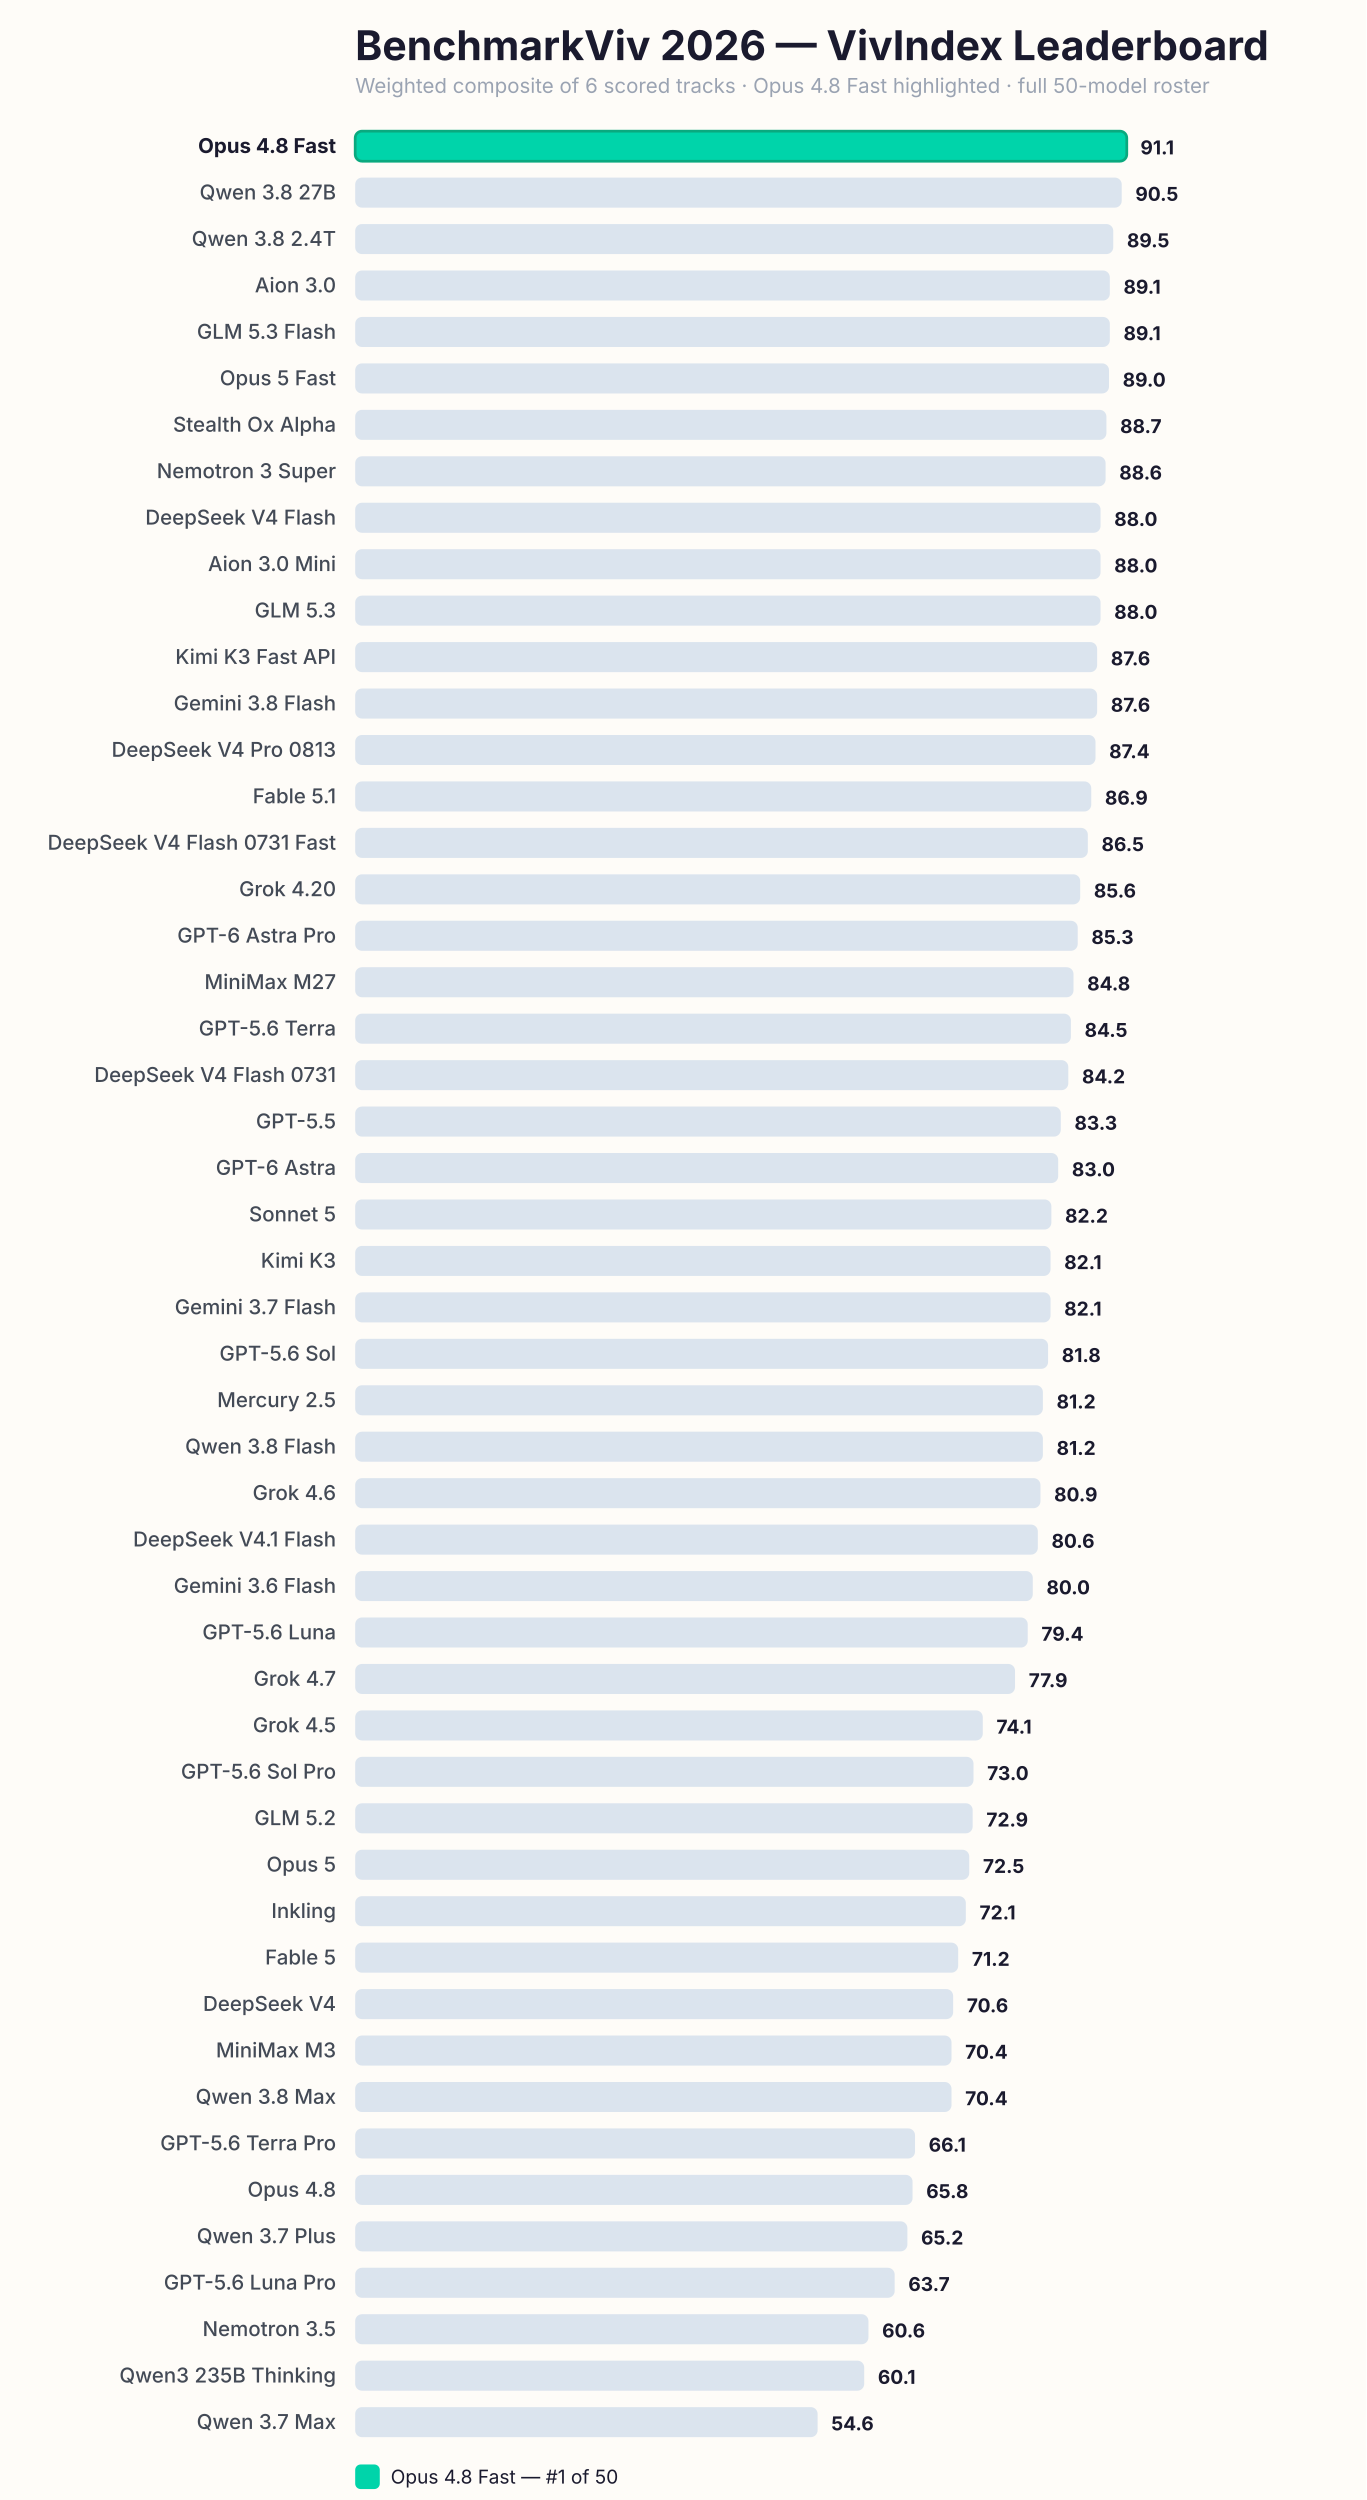
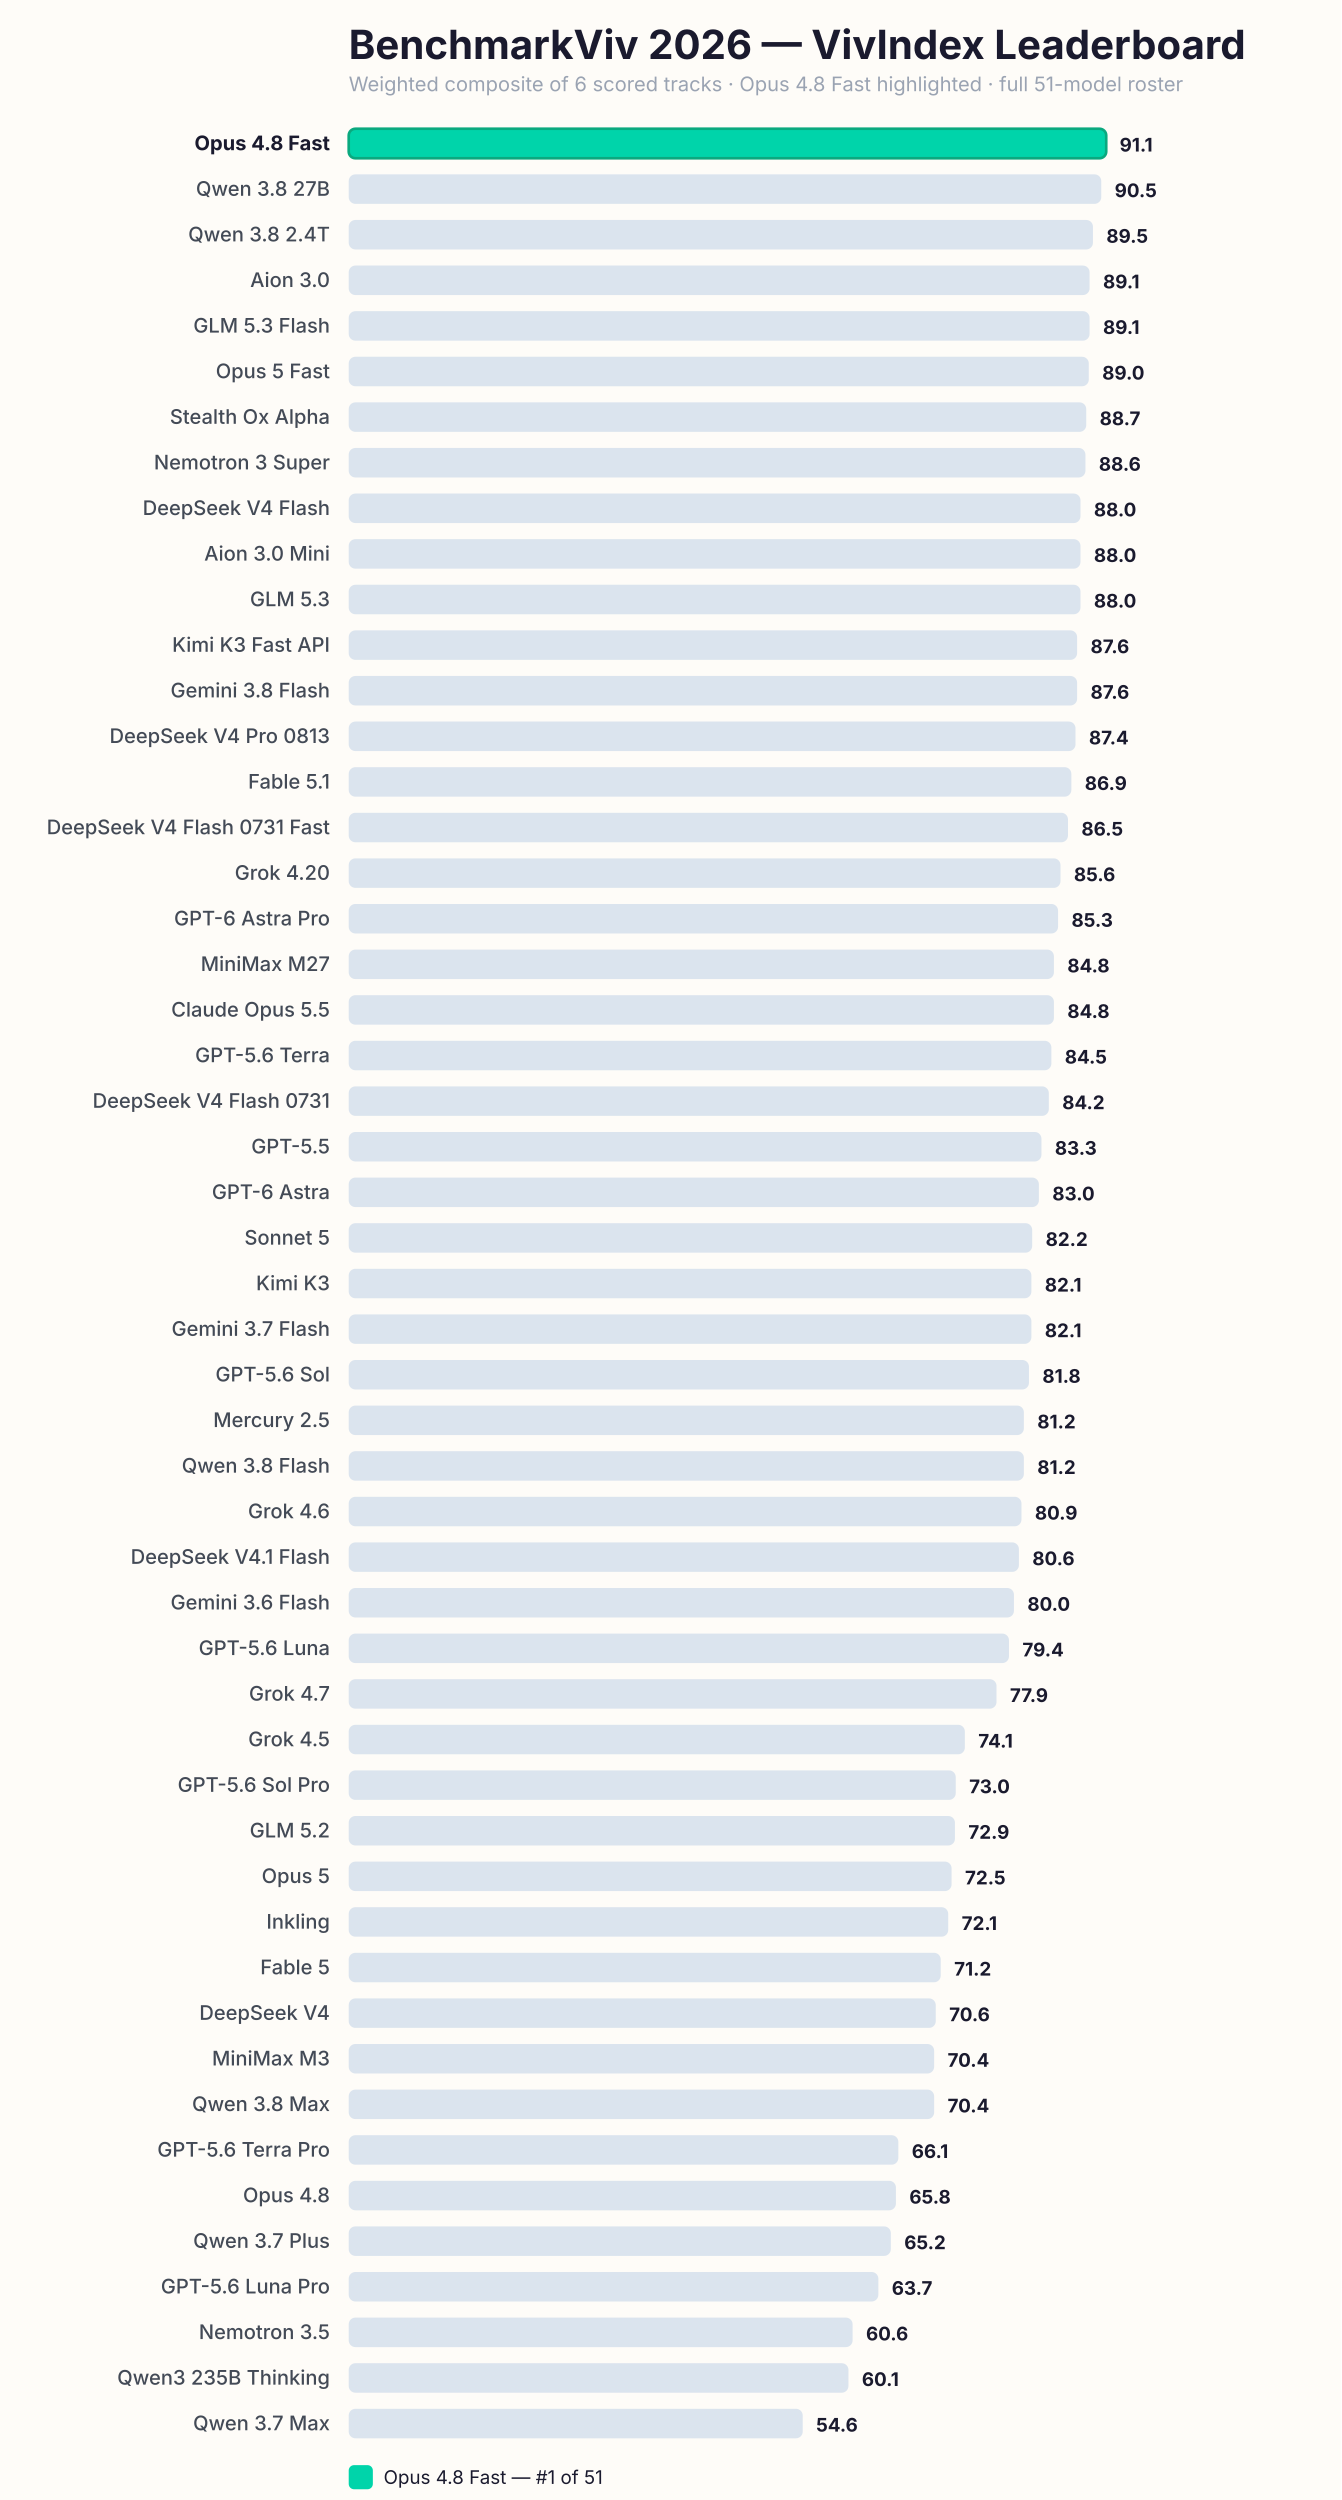
- <svg xmlns="http://www.w3.org/2000/svg" width="1000" height="1830" viewBox="0 0 1000 1830" font-family="Inter, system-ui, sans-serif">
-   <rect width="1000" height="1830" fill="#FEFCF8" />
+ <svg xmlns="http://www.w3.org/2000/svg" width="1000" height="1864" viewBox="0 0 1000 1864" font-family="Inter, system-ui, sans-serif">
+   <rect width="1000" height="1864" fill="#FEFCF8" />
  <text x="260" y="44" font-size="30" font-weight="700" fill="#1A1A2E">BenchmarkViv 2026 — VivIndex Leaderboard</text>
-   <text x="260" y="68" font-size="15" fill="#9aa3b2">Weighted composite of 6 scored tracks · Opus 4.8 Fast highlighted · full 50-model roster</text>
+   <text x="260" y="68" font-size="15" fill="#9aa3b2">Weighted composite of 6 scored tracks · Opus 4.8 Fast highlighted · full 51-model roster</text>
  <text x="246" y="112" text-anchor="end" font-size="15" font-weight="700" fill="#1A1A2E">Opus 4.8 Fast</text>
  <rect x="260" y="96" width="564.8" height="22" rx="5" fill="#00D4AA" stroke="#0aa97f" stroke-width="2" />
  <text x="834.8" y="113" font-size="14" font-weight="700" fill="#1A1A2E">91.1</text>
  <text x="246" y="146" text-anchor="end" font-size="15" font-weight="500" fill="#434a56">Qwen 3.8 27B</text>
  <rect x="260" y="130" width="561.1" height="22" rx="5" fill="#dbe4ee" stroke="#0aa97f" stroke-width="0" />
  <text x="831.1" y="147" font-size="14" font-weight="700" fill="#1A1A2E">90.5</text>
  <text x="246" y="180" text-anchor="end" font-size="15" font-weight="500" fill="#434a56">Qwen 3.8 2.4T</text>
  <rect x="260" y="164" width="554.9" height="22" rx="5" fill="#dbe4ee" stroke="#0aa97f" stroke-width="0" />
  <text x="824.9" y="181" font-size="14" font-weight="700" fill="#1A1A2E">89.5</text>
  <text x="246" y="214" text-anchor="end" font-size="15" font-weight="500" fill="#434a56">Aion 3.0</text>
  <rect x="260" y="198" width="552.4" height="22" rx="5" fill="#dbe4ee" stroke="#0aa97f" stroke-width="0" />
  <text x="822.4" y="215" font-size="14" font-weight="700" fill="#1A1A2E">89.1</text>
  <text x="246" y="248" text-anchor="end" font-size="15" font-weight="500" fill="#434a56">GLM 5.3 Flash</text>
  <rect x="260" y="232" width="552.4" height="22" rx="5" fill="#dbe4ee" stroke="#0aa97f" stroke-width="0" />
  <text x="822.4" y="249" font-size="14" font-weight="700" fill="#1A1A2E">89.1</text>
  <text x="246" y="282" text-anchor="end" font-size="15" font-weight="500" fill="#434a56">Opus 5 Fast</text>
  <rect x="260" y="266" width="551.8" height="22" rx="5" fill="#dbe4ee" stroke="#0aa97f" stroke-width="0" />
  <text x="821.8" y="283" font-size="14" font-weight="700" fill="#1A1A2E">89.0</text>
  <text x="246" y="316" text-anchor="end" font-size="15" font-weight="500" fill="#434a56">Stealth Ox Alpha</text>
  <rect x="260" y="300" width="549.9" height="22" rx="5" fill="#dbe4ee" stroke="#0aa97f" stroke-width="0" />
  <text x="819.9" y="317" font-size="14" font-weight="700" fill="#1A1A2E">88.7</text>
  <text x="246" y="350" text-anchor="end" font-size="15" font-weight="500" fill="#434a56">Nemotron 3 Super</text>
  <rect x="260" y="334" width="549.3" height="22" rx="5" fill="#dbe4ee" stroke="#0aa97f" stroke-width="0" />
  <text x="819.3" y="351" font-size="14" font-weight="700" fill="#1A1A2E">88.6</text>
  <text x="246" y="384" text-anchor="end" font-size="15" font-weight="500" fill="#434a56">DeepSeek V4 Flash</text>
  <rect x="260" y="368" width="545.6" height="22" rx="5" fill="#dbe4ee" stroke="#0aa97f" stroke-width="0" />
  <text x="815.6" y="385" font-size="14" font-weight="700" fill="#1A1A2E">88.0</text>
  <text x="246" y="418" text-anchor="end" font-size="15" font-weight="500" fill="#434a56">Aion 3.0 Mini</text>
  <rect x="260" y="402" width="545.6" height="22" rx="5" fill="#dbe4ee" stroke="#0aa97f" stroke-width="0" />
  <text x="815.6" y="419" font-size="14" font-weight="700" fill="#1A1A2E">88.0</text>
  <text x="246" y="452" text-anchor="end" font-size="15" font-weight="500" fill="#434a56">GLM 5.3</text>
  <rect x="260" y="436" width="545.6" height="22" rx="5" fill="#dbe4ee" stroke="#0aa97f" stroke-width="0" />
  <text x="815.6" y="453" font-size="14" font-weight="700" fill="#1A1A2E">88.0</text>
  <text x="246" y="486" text-anchor="end" font-size="15" font-weight="500" fill="#434a56">Kimi K3 Fast API</text>
  <rect x="260" y="470" width="543.1" height="22" rx="5" fill="#dbe4ee" stroke="#0aa97f" stroke-width="0" />
  <text x="813.1" y="487" font-size="14" font-weight="700" fill="#1A1A2E">87.6</text>
  <text x="246" y="520" text-anchor="end" font-size="15" font-weight="500" fill="#434a56">Gemini 3.8 Flash</text>
  <rect x="260" y="504" width="543.1" height="22" rx="5" fill="#dbe4ee" stroke="#0aa97f" stroke-width="0" />
  <text x="813.1" y="521" font-size="14" font-weight="700" fill="#1A1A2E">87.6</text>
  <text x="246" y="554" text-anchor="end" font-size="15" font-weight="500" fill="#434a56">DeepSeek V4 Pro 0813</text>
  <rect x="260" y="538" width="541.9" height="22" rx="5" fill="#dbe4ee" stroke="#0aa97f" stroke-width="0" />
  <text x="811.9" y="555" font-size="14" font-weight="700" fill="#1A1A2E">87.4</text>
  <text x="246" y="588" text-anchor="end" font-size="15" font-weight="500" fill="#434a56">Fable 5.1</text>
  <rect x="260" y="572" width="538.8" height="22" rx="5" fill="#dbe4ee" stroke="#0aa97f" stroke-width="0" />
  <text x="808.8" y="589" font-size="14" font-weight="700" fill="#1A1A2E">86.9</text>
  <text x="246" y="622" text-anchor="end" font-size="15" font-weight="500" fill="#434a56">DeepSeek V4 Flash 0731 Fast</text>
  <rect x="260" y="606" width="536.3" height="22" rx="5" fill="#dbe4ee" stroke="#0aa97f" stroke-width="0" />
  <text x="806.3" y="623" font-size="14" font-weight="700" fill="#1A1A2E">86.5</text>
  <text x="246" y="656" text-anchor="end" font-size="15" font-weight="500" fill="#434a56">Grok 4.20</text>
  <rect x="260" y="640" width="530.7" height="22" rx="5" fill="#dbe4ee" stroke="#0aa97f" stroke-width="0" />
  <text x="800.7" y="657" font-size="14" font-weight="700" fill="#1A1A2E">85.6</text>
  <text x="246" y="690" text-anchor="end" font-size="15" font-weight="500" fill="#434a56">GPT-6 Astra Pro</text>
  <rect x="260" y="674" width="528.9" height="22" rx="5" fill="#dbe4ee" stroke="#0aa97f" stroke-width="0" />
  <text x="798.9" y="691" font-size="14" font-weight="700" fill="#1A1A2E">85.3</text>
  <text x="246" y="724" text-anchor="end" font-size="15" font-weight="500" fill="#434a56">MiniMax M27</text>
  <rect x="260" y="708" width="525.8" height="22" rx="5" fill="#dbe4ee" stroke="#0aa97f" stroke-width="0" />
  <text x="795.8" y="725" font-size="14" font-weight="700" fill="#1A1A2E">84.8</text>
-   <text x="246" y="758" text-anchor="end" font-size="15" font-weight="500" fill="#434a56">GPT-5.6 Terra</text>
-   <rect x="260" y="742" width="523.9" height="22" rx="5" fill="#dbe4ee" stroke="#0aa97f" stroke-width="0" />
-   <text x="793.9" y="759" font-size="14" font-weight="700" fill="#1A1A2E">84.5</text>
-   <text x="246" y="792" text-anchor="end" font-size="15" font-weight="500" fill="#434a56">DeepSeek V4 Flash 0731</text>
-   <rect x="260" y="776" width="522.0" height="22" rx="5" fill="#dbe4ee" stroke="#0aa97f" stroke-width="0" />
-   <text x="792.0" y="793" font-size="14" font-weight="700" fill="#1A1A2E">84.2</text>
-   <text x="246" y="826" text-anchor="end" font-size="15" font-weight="500" fill="#434a56">GPT-5.5</text>
-   <rect x="260" y="810" width="516.5" height="22" rx="5" fill="#dbe4ee" stroke="#0aa97f" stroke-width="0" />
-   <text x="786.5" y="827" font-size="14" font-weight="700" fill="#1A1A2E">83.3</text>
-   <text x="246" y="860" text-anchor="end" font-size="15" font-weight="500" fill="#434a56">GPT-6 Astra</text>
-   <rect x="260" y="844" width="514.6" height="22" rx="5" fill="#dbe4ee" stroke="#0aa97f" stroke-width="0" />
-   <text x="784.6" y="861" font-size="14" font-weight="700" fill="#1A1A2E">83.0</text>
-   <text x="246" y="894" text-anchor="end" font-size="15" font-weight="500" fill="#434a56">Sonnet 5</text>
-   <rect x="260" y="878" width="509.6" height="22" rx="5" fill="#dbe4ee" stroke="#0aa97f" stroke-width="0" />
-   <text x="779.6" y="895" font-size="14" font-weight="700" fill="#1A1A2E">82.2</text>
-   <text x="246" y="928" text-anchor="end" font-size="15" font-weight="500" fill="#434a56">Kimi K3</text>
-   <rect x="260" y="912" width="509.0" height="22" rx="5" fill="#dbe4ee" stroke="#0aa97f" stroke-width="0" />
-   <text x="779.0" y="929" font-size="14" font-weight="700" fill="#1A1A2E">82.1</text>
-   <text x="246" y="962" text-anchor="end" font-size="15" font-weight="500" fill="#434a56">Gemini 3.7 Flash</text>
+   <text x="246" y="758" text-anchor="end" font-size="15" font-weight="500" fill="#434a56">Claude Opus 5.5</text>
+   <rect x="260" y="742" width="525.8" height="22" rx="5" fill="#dbe4ee" stroke="#0aa97f" stroke-width="0" />
+   <text x="795.8" y="759" font-size="14" font-weight="700" fill="#1A1A2E">84.8</text>
+   <text x="246" y="792" text-anchor="end" font-size="15" font-weight="500" fill="#434a56">GPT-5.6 Terra</text>
+   <rect x="260" y="776" width="523.9" height="22" rx="5" fill="#dbe4ee" stroke="#0aa97f" stroke-width="0" />
+   <text x="793.9" y="793" font-size="14" font-weight="700" fill="#1A1A2E">84.5</text>
+   <text x="246" y="826" text-anchor="end" font-size="15" font-weight="500" fill="#434a56">DeepSeek V4 Flash 0731</text>
+   <rect x="260" y="810" width="522.0" height="22" rx="5" fill="#dbe4ee" stroke="#0aa97f" stroke-width="0" />
+   <text x="792.0" y="827" font-size="14" font-weight="700" fill="#1A1A2E">84.2</text>
+   <text x="246" y="860" text-anchor="end" font-size="15" font-weight="500" fill="#434a56">GPT-5.5</text>
+   <rect x="260" y="844" width="516.5" height="22" rx="5" fill="#dbe4ee" stroke="#0aa97f" stroke-width="0" />
+   <text x="786.5" y="861" font-size="14" font-weight="700" fill="#1A1A2E">83.3</text>
+   <text x="246" y="894" text-anchor="end" font-size="15" font-weight="500" fill="#434a56">GPT-6 Astra</text>
+   <rect x="260" y="878" width="514.6" height="22" rx="5" fill="#dbe4ee" stroke="#0aa97f" stroke-width="0" />
+   <text x="784.6" y="895" font-size="14" font-weight="700" fill="#1A1A2E">83.0</text>
+   <text x="246" y="928" text-anchor="end" font-size="15" font-weight="500" fill="#434a56">Sonnet 5</text>
+   <rect x="260" y="912" width="509.6" height="22" rx="5" fill="#dbe4ee" stroke="#0aa97f" stroke-width="0" />
+   <text x="779.6" y="929" font-size="14" font-weight="700" fill="#1A1A2E">82.2</text>
+   <text x="246" y="962" text-anchor="end" font-size="15" font-weight="500" fill="#434a56">Kimi K3</text>
  <rect x="260" y="946" width="509.0" height="22" rx="5" fill="#dbe4ee" stroke="#0aa97f" stroke-width="0" />
  <text x="779.0" y="963" font-size="14" font-weight="700" fill="#1A1A2E">82.1</text>
-   <text x="246" y="996" text-anchor="end" font-size="15" font-weight="500" fill="#434a56">GPT-5.6 Sol</text>
-   <rect x="260" y="980" width="507.2" height="22" rx="5" fill="#dbe4ee" stroke="#0aa97f" stroke-width="0" />
-   <text x="777.2" y="997" font-size="14" font-weight="700" fill="#1A1A2E">81.8</text>
-   <text x="246" y="1030" text-anchor="end" font-size="15" font-weight="500" fill="#434a56">Mercury 2.5</text>
-   <rect x="260" y="1014" width="503.4" height="22" rx="5" fill="#dbe4ee" stroke="#0aa97f" stroke-width="0" />
-   <text x="773.4" y="1031" font-size="14" font-weight="700" fill="#1A1A2E">81.2</text>
-   <text x="246" y="1064" text-anchor="end" font-size="15" font-weight="500" fill="#434a56">Qwen 3.8 Flash</text>
+   <text x="246" y="996" text-anchor="end" font-size="15" font-weight="500" fill="#434a56">Gemini 3.7 Flash</text>
+   <rect x="260" y="980" width="509.0" height="22" rx="5" fill="#dbe4ee" stroke="#0aa97f" stroke-width="0" />
+   <text x="779.0" y="997" font-size="14" font-weight="700" fill="#1A1A2E">82.1</text>
+   <text x="246" y="1030" text-anchor="end" font-size="15" font-weight="500" fill="#434a56">GPT-5.6 Sol</text>
+   <rect x="260" y="1014" width="507.2" height="22" rx="5" fill="#dbe4ee" stroke="#0aa97f" stroke-width="0" />
+   <text x="777.2" y="1031" font-size="14" font-weight="700" fill="#1A1A2E">81.8</text>
+   <text x="246" y="1064" text-anchor="end" font-size="15" font-weight="500" fill="#434a56">Mercury 2.5</text>
  <rect x="260" y="1048" width="503.4" height="22" rx="5" fill="#dbe4ee" stroke="#0aa97f" stroke-width="0" />
  <text x="773.4" y="1065" font-size="14" font-weight="700" fill="#1A1A2E">81.2</text>
-   <text x="246" y="1098" text-anchor="end" font-size="15" font-weight="500" fill="#434a56">Grok 4.6</text>
-   <rect x="260" y="1082" width="501.6" height="22" rx="5" fill="#dbe4ee" stroke="#0aa97f" stroke-width="0" />
-   <text x="771.6" y="1099" font-size="14" font-weight="700" fill="#1A1A2E">80.9</text>
-   <text x="246" y="1132" text-anchor="end" font-size="15" font-weight="500" fill="#434a56">DeepSeek V4.1 Flash</text>
-   <rect x="260" y="1116" width="499.7" height="22" rx="5" fill="#dbe4ee" stroke="#0aa97f" stroke-width="0" />
-   <text x="769.7" y="1133" font-size="14" font-weight="700" fill="#1A1A2E">80.6</text>
-   <text x="246" y="1166" text-anchor="end" font-size="15" font-weight="500" fill="#434a56">Gemini 3.6 Flash</text>
-   <rect x="260" y="1150" width="496.0" height="22" rx="5" fill="#dbe4ee" stroke="#0aa97f" stroke-width="0" />
-   <text x="766.0" y="1167" font-size="14" font-weight="700" fill="#1A1A2E">80.0</text>
-   <text x="246" y="1200" text-anchor="end" font-size="15" font-weight="500" fill="#434a56">GPT-5.6 Luna</text>
-   <rect x="260" y="1184" width="492.3" height="22" rx="5" fill="#dbe4ee" stroke="#0aa97f" stroke-width="0" />
-   <text x="762.3" y="1201" font-size="14" font-weight="700" fill="#1A1A2E">79.4</text>
-   <text x="246" y="1234" text-anchor="end" font-size="15" font-weight="500" fill="#434a56">Grok 4.7</text>
-   <rect x="260" y="1218" width="483.0" height="22" rx="5" fill="#dbe4ee" stroke="#0aa97f" stroke-width="0" />
-   <text x="753.0" y="1235" font-size="14" font-weight="700" fill="#1A1A2E">77.9</text>
-   <text x="246" y="1268" text-anchor="end" font-size="15" font-weight="500" fill="#434a56">Grok 4.5</text>
-   <rect x="260" y="1252" width="459.4" height="22" rx="5" fill="#dbe4ee" stroke="#0aa97f" stroke-width="0" />
-   <text x="729.4" y="1269" font-size="14" font-weight="700" fill="#1A1A2E">74.1</text>
-   <text x="246" y="1302" text-anchor="end" font-size="15" font-weight="500" fill="#434a56">GPT-5.6 Sol Pro</text>
-   <rect x="260" y="1286" width="452.6" height="22" rx="5" fill="#dbe4ee" stroke="#0aa97f" stroke-width="0" />
-   <text x="722.6" y="1303" font-size="14" font-weight="700" fill="#1A1A2E">73.0</text>
-   <text x="246" y="1336" text-anchor="end" font-size="15" font-weight="500" fill="#434a56">GLM 5.2</text>
-   <rect x="260" y="1320" width="452.0" height="22" rx="5" fill="#dbe4ee" stroke="#0aa97f" stroke-width="0" />
-   <text x="722.0" y="1337" font-size="14" font-weight="700" fill="#1A1A2E">72.9</text>
-   <text x="246" y="1370" text-anchor="end" font-size="15" font-weight="500" fill="#434a56">Opus 5</text>
-   <rect x="260" y="1354" width="449.5" height="22" rx="5" fill="#dbe4ee" stroke="#0aa97f" stroke-width="0" />
-   <text x="719.5" y="1371" font-size="14" font-weight="700" fill="#1A1A2E">72.5</text>
-   <text x="246" y="1404" text-anchor="end" font-size="15" font-weight="500" fill="#434a56">Inkling</text>
-   <rect x="260" y="1388" width="447.0" height="22" rx="5" fill="#dbe4ee" stroke="#0aa97f" stroke-width="0" />
-   <text x="717.0" y="1405" font-size="14" font-weight="700" fill="#1A1A2E">72.1</text>
-   <text x="246" y="1438" text-anchor="end" font-size="15" font-weight="500" fill="#434a56">Fable 5</text>
-   <rect x="260" y="1422" width="441.4" height="22" rx="5" fill="#dbe4ee" stroke="#0aa97f" stroke-width="0" />
-   <text x="711.4" y="1439" font-size="14" font-weight="700" fill="#1A1A2E">71.2</text>
-   <text x="246" y="1472" text-anchor="end" font-size="15" font-weight="500" fill="#434a56">DeepSeek V4</text>
-   <rect x="260" y="1456" width="437.7" height="22" rx="5" fill="#dbe4ee" stroke="#0aa97f" stroke-width="0" />
-   <text x="707.7" y="1473" font-size="14" font-weight="700" fill="#1A1A2E">70.6</text>
-   <text x="246" y="1506" text-anchor="end" font-size="15" font-weight="500" fill="#434a56">MiniMax M3</text>
-   <rect x="260" y="1490" width="436.5" height="22" rx="5" fill="#dbe4ee" stroke="#0aa97f" stroke-width="0" />
-   <text x="706.5" y="1507" font-size="14" font-weight="700" fill="#1A1A2E">70.4</text>
-   <text x="246" y="1540" text-anchor="end" font-size="15" font-weight="500" fill="#434a56">Qwen 3.8 Max</text>
+   <text x="246" y="1098" text-anchor="end" font-size="15" font-weight="500" fill="#434a56">Qwen 3.8 Flash</text>
+   <rect x="260" y="1082" width="503.4" height="22" rx="5" fill="#dbe4ee" stroke="#0aa97f" stroke-width="0" />
+   <text x="773.4" y="1099" font-size="14" font-weight="700" fill="#1A1A2E">81.2</text>
+   <text x="246" y="1132" text-anchor="end" font-size="15" font-weight="500" fill="#434a56">Grok 4.6</text>
+   <rect x="260" y="1116" width="501.6" height="22" rx="5" fill="#dbe4ee" stroke="#0aa97f" stroke-width="0" />
+   <text x="771.6" y="1133" font-size="14" font-weight="700" fill="#1A1A2E">80.9</text>
+   <text x="246" y="1166" text-anchor="end" font-size="15" font-weight="500" fill="#434a56">DeepSeek V4.1 Flash</text>
+   <rect x="260" y="1150" width="499.7" height="22" rx="5" fill="#dbe4ee" stroke="#0aa97f" stroke-width="0" />
+   <text x="769.7" y="1167" font-size="14" font-weight="700" fill="#1A1A2E">80.6</text>
+   <text x="246" y="1200" text-anchor="end" font-size="15" font-weight="500" fill="#434a56">Gemini 3.6 Flash</text>
+   <rect x="260" y="1184" width="496.0" height="22" rx="5" fill="#dbe4ee" stroke="#0aa97f" stroke-width="0" />
+   <text x="766.0" y="1201" font-size="14" font-weight="700" fill="#1A1A2E">80.0</text>
+   <text x="246" y="1234" text-anchor="end" font-size="15" font-weight="500" fill="#434a56">GPT-5.6 Luna</text>
+   <rect x="260" y="1218" width="492.3" height="22" rx="5" fill="#dbe4ee" stroke="#0aa97f" stroke-width="0" />
+   <text x="762.3" y="1235" font-size="14" font-weight="700" fill="#1A1A2E">79.4</text>
+   <text x="246" y="1268" text-anchor="end" font-size="15" font-weight="500" fill="#434a56">Grok 4.7</text>
+   <rect x="260" y="1252" width="483.0" height="22" rx="5" fill="#dbe4ee" stroke="#0aa97f" stroke-width="0" />
+   <text x="753.0" y="1269" font-size="14" font-weight="700" fill="#1A1A2E">77.9</text>
+   <text x="246" y="1302" text-anchor="end" font-size="15" font-weight="500" fill="#434a56">Grok 4.5</text>
+   <rect x="260" y="1286" width="459.4" height="22" rx="5" fill="#dbe4ee" stroke="#0aa97f" stroke-width="0" />
+   <text x="729.4" y="1303" font-size="14" font-weight="700" fill="#1A1A2E">74.1</text>
+   <text x="246" y="1336" text-anchor="end" font-size="15" font-weight="500" fill="#434a56">GPT-5.6 Sol Pro</text>
+   <rect x="260" y="1320" width="452.6" height="22" rx="5" fill="#dbe4ee" stroke="#0aa97f" stroke-width="0" />
+   <text x="722.6" y="1337" font-size="14" font-weight="700" fill="#1A1A2E">73.0</text>
+   <text x="246" y="1370" text-anchor="end" font-size="15" font-weight="500" fill="#434a56">GLM 5.2</text>
+   <rect x="260" y="1354" width="452.0" height="22" rx="5" fill="#dbe4ee" stroke="#0aa97f" stroke-width="0" />
+   <text x="722.0" y="1371" font-size="14" font-weight="700" fill="#1A1A2E">72.9</text>
+   <text x="246" y="1404" text-anchor="end" font-size="15" font-weight="500" fill="#434a56">Opus 5</text>
+   <rect x="260" y="1388" width="449.5" height="22" rx="5" fill="#dbe4ee" stroke="#0aa97f" stroke-width="0" />
+   <text x="719.5" y="1405" font-size="14" font-weight="700" fill="#1A1A2E">72.5</text>
+   <text x="246" y="1438" text-anchor="end" font-size="15" font-weight="500" fill="#434a56">Inkling</text>
+   <rect x="260" y="1422" width="447.0" height="22" rx="5" fill="#dbe4ee" stroke="#0aa97f" stroke-width="0" />
+   <text x="717.0" y="1439" font-size="14" font-weight="700" fill="#1A1A2E">72.1</text>
+   <text x="246" y="1472" text-anchor="end" font-size="15" font-weight="500" fill="#434a56">Fable 5</text>
+   <rect x="260" y="1456" width="441.4" height="22" rx="5" fill="#dbe4ee" stroke="#0aa97f" stroke-width="0" />
+   <text x="711.4" y="1473" font-size="14" font-weight="700" fill="#1A1A2E">71.2</text>
+   <text x="246" y="1506" text-anchor="end" font-size="15" font-weight="500" fill="#434a56">DeepSeek V4</text>
+   <rect x="260" y="1490" width="437.7" height="22" rx="5" fill="#dbe4ee" stroke="#0aa97f" stroke-width="0" />
+   <text x="707.7" y="1507" font-size="14" font-weight="700" fill="#1A1A2E">70.6</text>
+   <text x="246" y="1540" text-anchor="end" font-size="15" font-weight="500" fill="#434a56">MiniMax M3</text>
  <rect x="260" y="1524" width="436.5" height="22" rx="5" fill="#dbe4ee" stroke="#0aa97f" stroke-width="0" />
  <text x="706.5" y="1541" font-size="14" font-weight="700" fill="#1A1A2E">70.4</text>
-   <text x="246" y="1574" text-anchor="end" font-size="15" font-weight="500" fill="#434a56">GPT-5.6 Terra Pro</text>
-   <rect x="260" y="1558" width="409.8" height="22" rx="5" fill="#dbe4ee" stroke="#0aa97f" stroke-width="0" />
-   <text x="679.8" y="1575" font-size="14" font-weight="700" fill="#1A1A2E">66.1</text>
-   <text x="246" y="1608" text-anchor="end" font-size="15" font-weight="500" fill="#434a56">Opus 4.8</text>
-   <rect x="260" y="1592" width="408.0" height="22" rx="5" fill="#dbe4ee" stroke="#0aa97f" stroke-width="0" />
-   <text x="678.0" y="1609" font-size="14" font-weight="700" fill="#1A1A2E">65.8</text>
-   <text x="246" y="1642" text-anchor="end" font-size="15" font-weight="500" fill="#434a56">Qwen 3.7 Plus</text>
-   <rect x="260" y="1626" width="404.2" height="22" rx="5" fill="#dbe4ee" stroke="#0aa97f" stroke-width="0" />
-   <text x="674.2" y="1643" font-size="14" font-weight="700" fill="#1A1A2E">65.2</text>
-   <text x="246" y="1676" text-anchor="end" font-size="15" font-weight="500" fill="#434a56">GPT-5.6 Luna Pro</text>
-   <rect x="260" y="1660" width="394.9" height="22" rx="5" fill="#dbe4ee" stroke="#0aa97f" stroke-width="0" />
-   <text x="664.9" y="1677" font-size="14" font-weight="700" fill="#1A1A2E">63.7</text>
-   <text x="246" y="1710" text-anchor="end" font-size="15" font-weight="500" fill="#434a56">Nemotron 3.5</text>
-   <rect x="260" y="1694" width="375.7" height="22" rx="5" fill="#dbe4ee" stroke="#0aa97f" stroke-width="0" />
-   <text x="645.7" y="1711" font-size="14" font-weight="700" fill="#1A1A2E">60.6</text>
-   <text x="246" y="1744" text-anchor="end" font-size="15" font-weight="500" fill="#434a56">Qwen3 235B Thinking</text>
-   <rect x="260" y="1728" width="372.6" height="22" rx="5" fill="#dbe4ee" stroke="#0aa97f" stroke-width="0" />
-   <text x="642.6" y="1745" font-size="14" font-weight="700" fill="#1A1A2E">60.1</text>
-   <text x="246" y="1778" text-anchor="end" font-size="15" font-weight="500" fill="#434a56">Qwen 3.7 Max</text>
-   <rect x="260" y="1762" width="338.5" height="22" rx="5" fill="#dbe4ee" stroke="#0aa97f" stroke-width="0" />
-   <text x="608.5" y="1779" font-size="14" font-weight="700" fill="#1A1A2E">54.6</text>
-   <rect x="260" y="1804" width="18" height="18" rx="4" fill="#00D4AA" />
-   <text x="286" y="1818" font-size="14" fill="#1A1A2E">Opus 4.8 Fast — #1 of 50</text>
+   <text x="246" y="1574" text-anchor="end" font-size="15" font-weight="500" fill="#434a56">Qwen 3.8 Max</text>
+   <rect x="260" y="1558" width="436.5" height="22" rx="5" fill="#dbe4ee" stroke="#0aa97f" stroke-width="0" />
+   <text x="706.5" y="1575" font-size="14" font-weight="700" fill="#1A1A2E">70.4</text>
+   <text x="246" y="1608" text-anchor="end" font-size="15" font-weight="500" fill="#434a56">GPT-5.6 Terra Pro</text>
+   <rect x="260" y="1592" width="409.8" height="22" rx="5" fill="#dbe4ee" stroke="#0aa97f" stroke-width="0" />
+   <text x="679.8" y="1609" font-size="14" font-weight="700" fill="#1A1A2E">66.1</text>
+   <text x="246" y="1642" text-anchor="end" font-size="15" font-weight="500" fill="#434a56">Opus 4.8</text>
+   <rect x="260" y="1626" width="408.0" height="22" rx="5" fill="#dbe4ee" stroke="#0aa97f" stroke-width="0" />
+   <text x="678.0" y="1643" font-size="14" font-weight="700" fill="#1A1A2E">65.8</text>
+   <text x="246" y="1676" text-anchor="end" font-size="15" font-weight="500" fill="#434a56">Qwen 3.7 Plus</text>
+   <rect x="260" y="1660" width="404.2" height="22" rx="5" fill="#dbe4ee" stroke="#0aa97f" stroke-width="0" />
+   <text x="674.2" y="1677" font-size="14" font-weight="700" fill="#1A1A2E">65.2</text>
+   <text x="246" y="1710" text-anchor="end" font-size="15" font-weight="500" fill="#434a56">GPT-5.6 Luna Pro</text>
+   <rect x="260" y="1694" width="394.9" height="22" rx="5" fill="#dbe4ee" stroke="#0aa97f" stroke-width="0" />
+   <text x="664.9" y="1711" font-size="14" font-weight="700" fill="#1A1A2E">63.7</text>
+   <text x="246" y="1744" text-anchor="end" font-size="15" font-weight="500" fill="#434a56">Nemotron 3.5</text>
+   <rect x="260" y="1728" width="375.7" height="22" rx="5" fill="#dbe4ee" stroke="#0aa97f" stroke-width="0" />
+   <text x="645.7" y="1745" font-size="14" font-weight="700" fill="#1A1A2E">60.6</text>
+   <text x="246" y="1778" text-anchor="end" font-size="15" font-weight="500" fill="#434a56">Qwen3 235B Thinking</text>
+   <rect x="260" y="1762" width="372.6" height="22" rx="5" fill="#dbe4ee" stroke="#0aa97f" stroke-width="0" />
+   <text x="642.6" y="1779" font-size="14" font-weight="700" fill="#1A1A2E">60.1</text>
+   <text x="246" y="1812" text-anchor="end" font-size="15" font-weight="500" fill="#434a56">Qwen 3.7 Max</text>
+   <rect x="260" y="1796" width="338.5" height="22" rx="5" fill="#dbe4ee" stroke="#0aa97f" stroke-width="0" />
+   <text x="608.5" y="1813" font-size="14" font-weight="700" fill="#1A1A2E">54.6</text>
+   <rect x="260" y="1838" width="18" height="18" rx="4" fill="#00D4AA" />
+   <text x="286" y="1852" font-size="14" fill="#1A1A2E">Opus 4.8 Fast — #1 of 51</text>
</svg>
